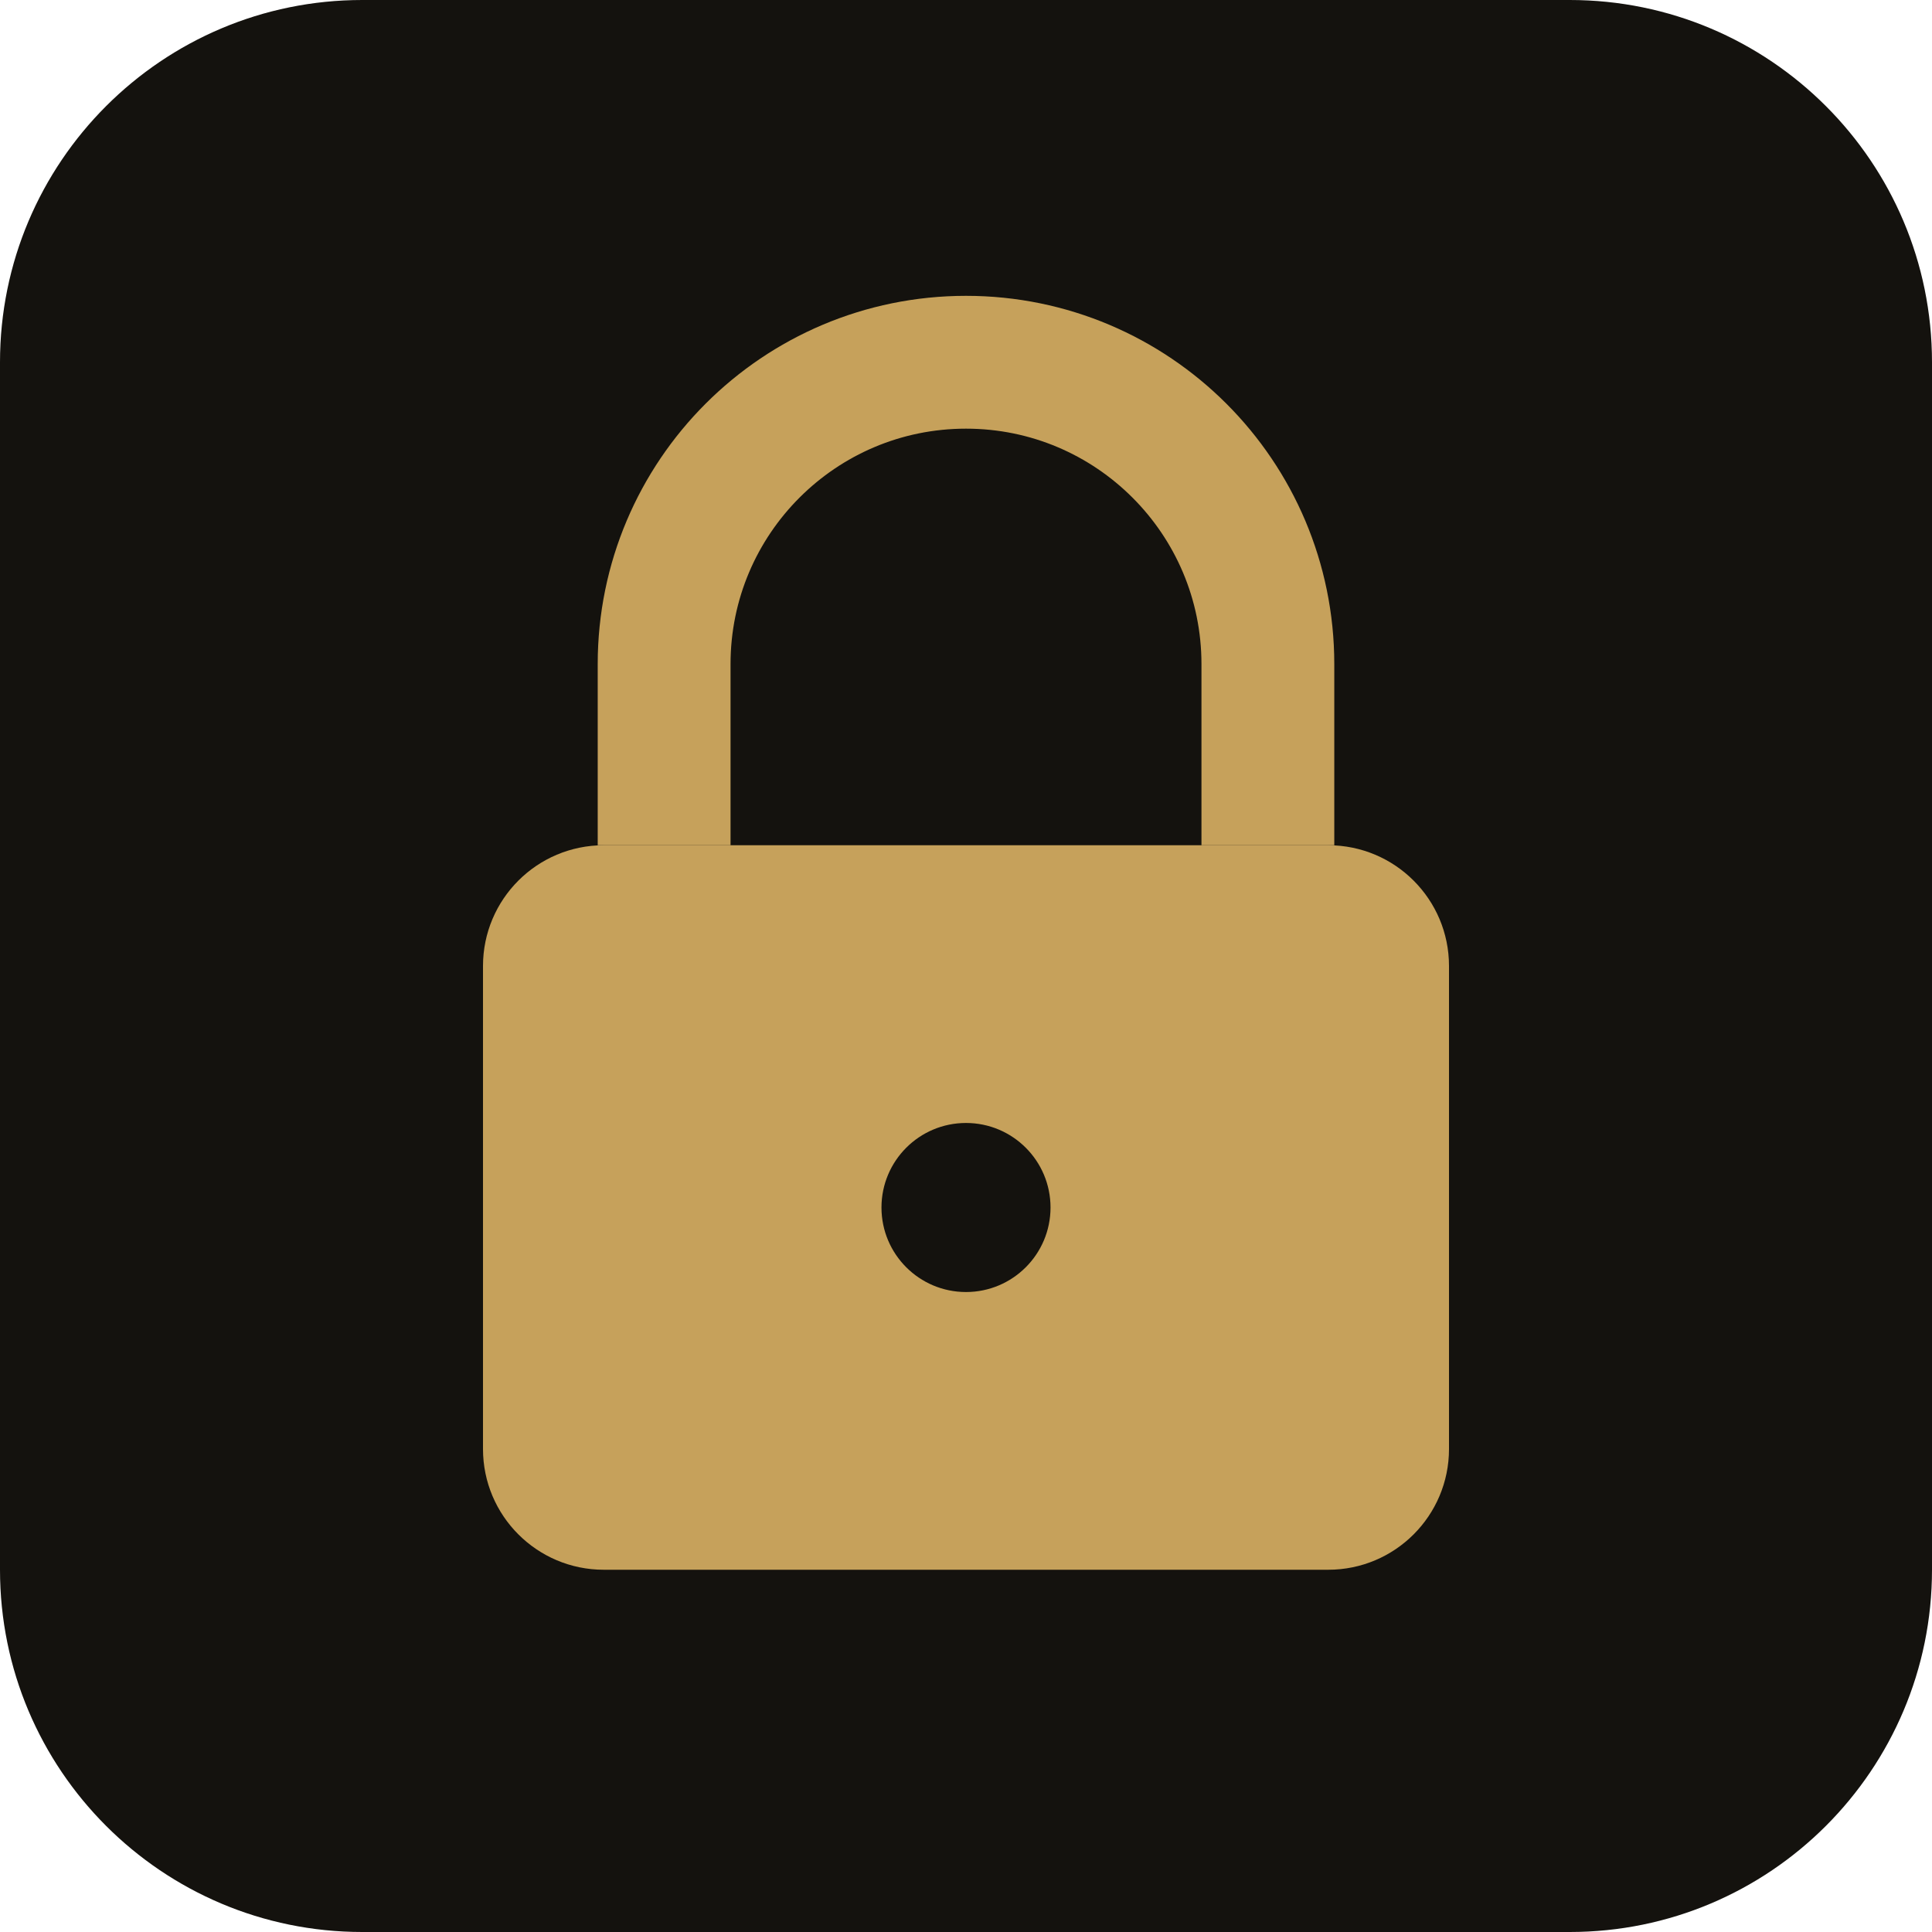
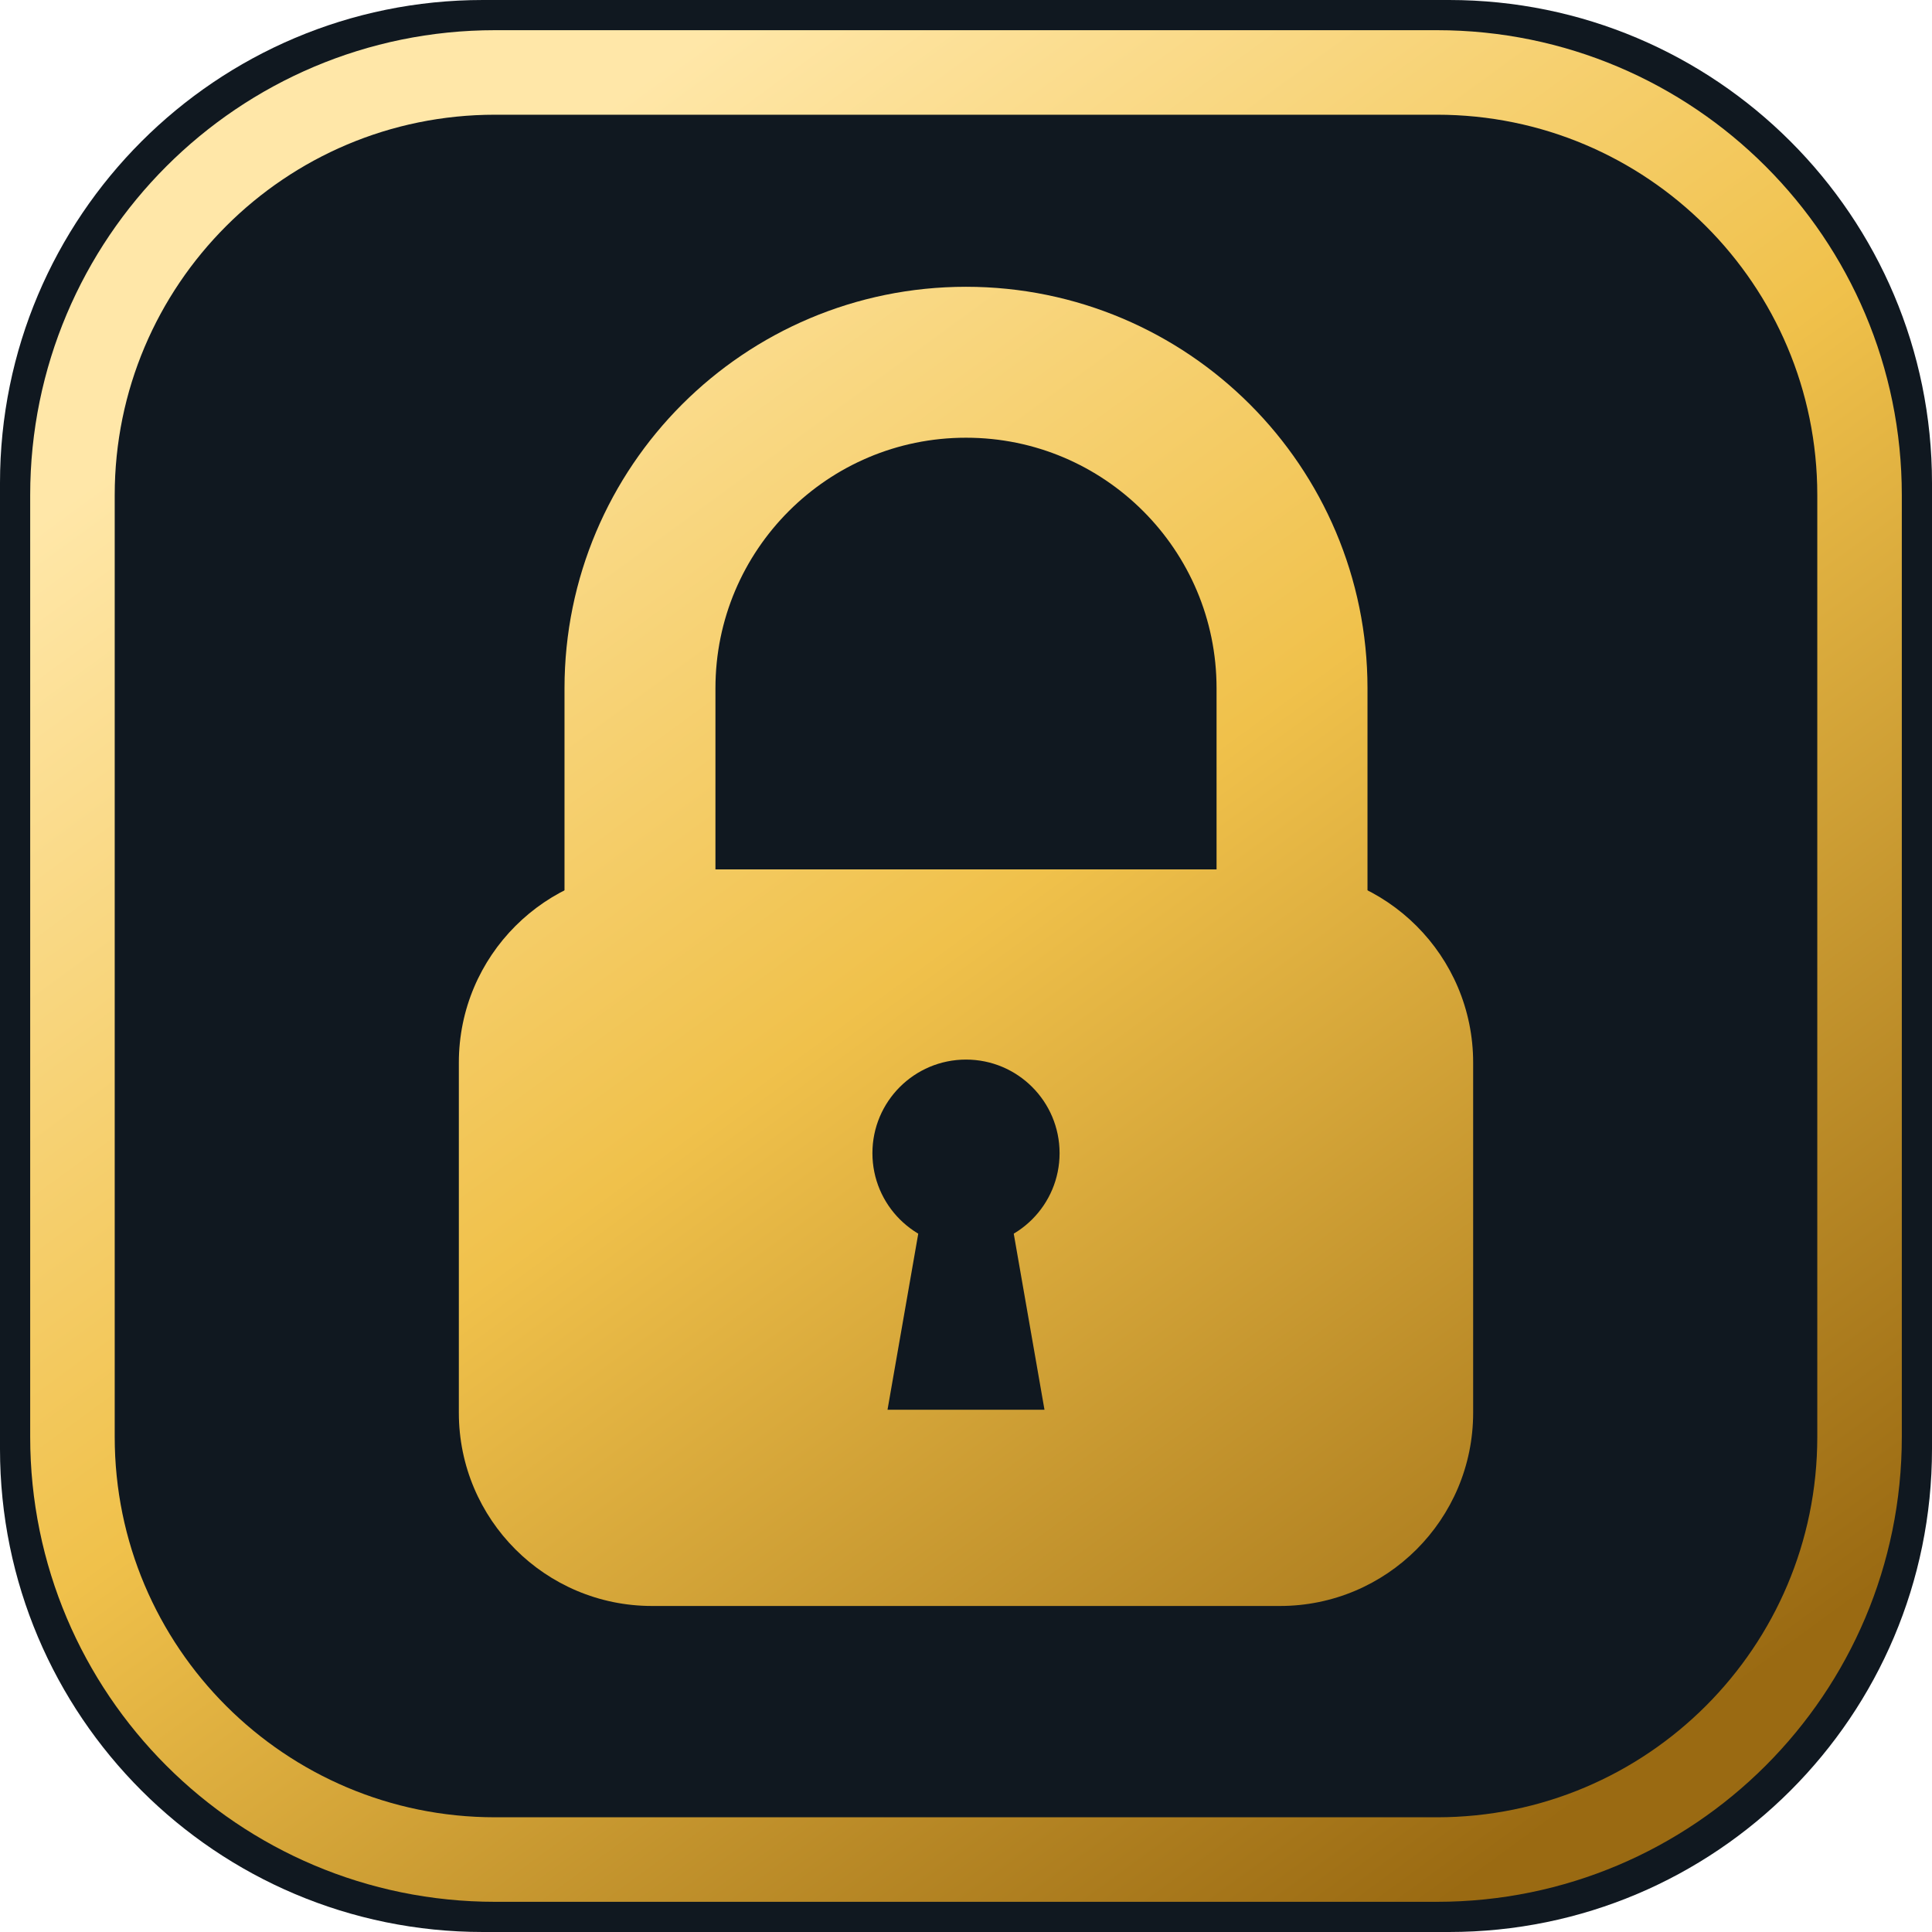
<svg xmlns="http://www.w3.org/2000/svg" viewBox="0 0 32 32">
-   <rect width="32" height="32" rx="6" fill="#14120e" />
-   <rect x="8" y="14" width="16" height="12" rx="2" fill="#c6a15b" />
-   <path d="M11 14v-3a5 5 0 0 1 10 0v3" fill="none" stroke="#c6a15b" stroke-width="2.2" />
-   <circle cx="16" cy="20" r="1.4" fill="#14120e" />
+   <defs>
+     <linearGradient id="g" x1="7" y1="4" x2="26" y2="30" gradientUnits="userSpaceOnUse">
+       <stop stop-color="#ffe7a8" />
+       <stop offset="0.45" stop-color="#f0c14b" />
+       <stop offset="1" stop-color="#9a6a12" />
+     </linearGradient>
+   </defs>
+   <rect width="32" height="32" rx="8" fill="#101820" />
+   <rect x="1.2" y="1.2" width="29.6" height="29.6" rx="7" fill="none" stroke="url(#g)" stroke-width="1.4" />
+   <path d="M10.6 15.4V11.4a5.4 5.4 0 0 1 10.8 0v4" fill="none" stroke="url(#g)" stroke-width="2.5" stroke-linecap="round" />
+   <rect x="7.6" y="14.4" width="16.8" height="12.2" rx="3.2" fill="url(#g)" />
+   <circle cx="16" cy="19.1" r="1.55" fill="#101820" />
+   <path d="M15.25 20.2h1.5l.55 3.15h-2.6z" fill="#101820" />
</svg>
